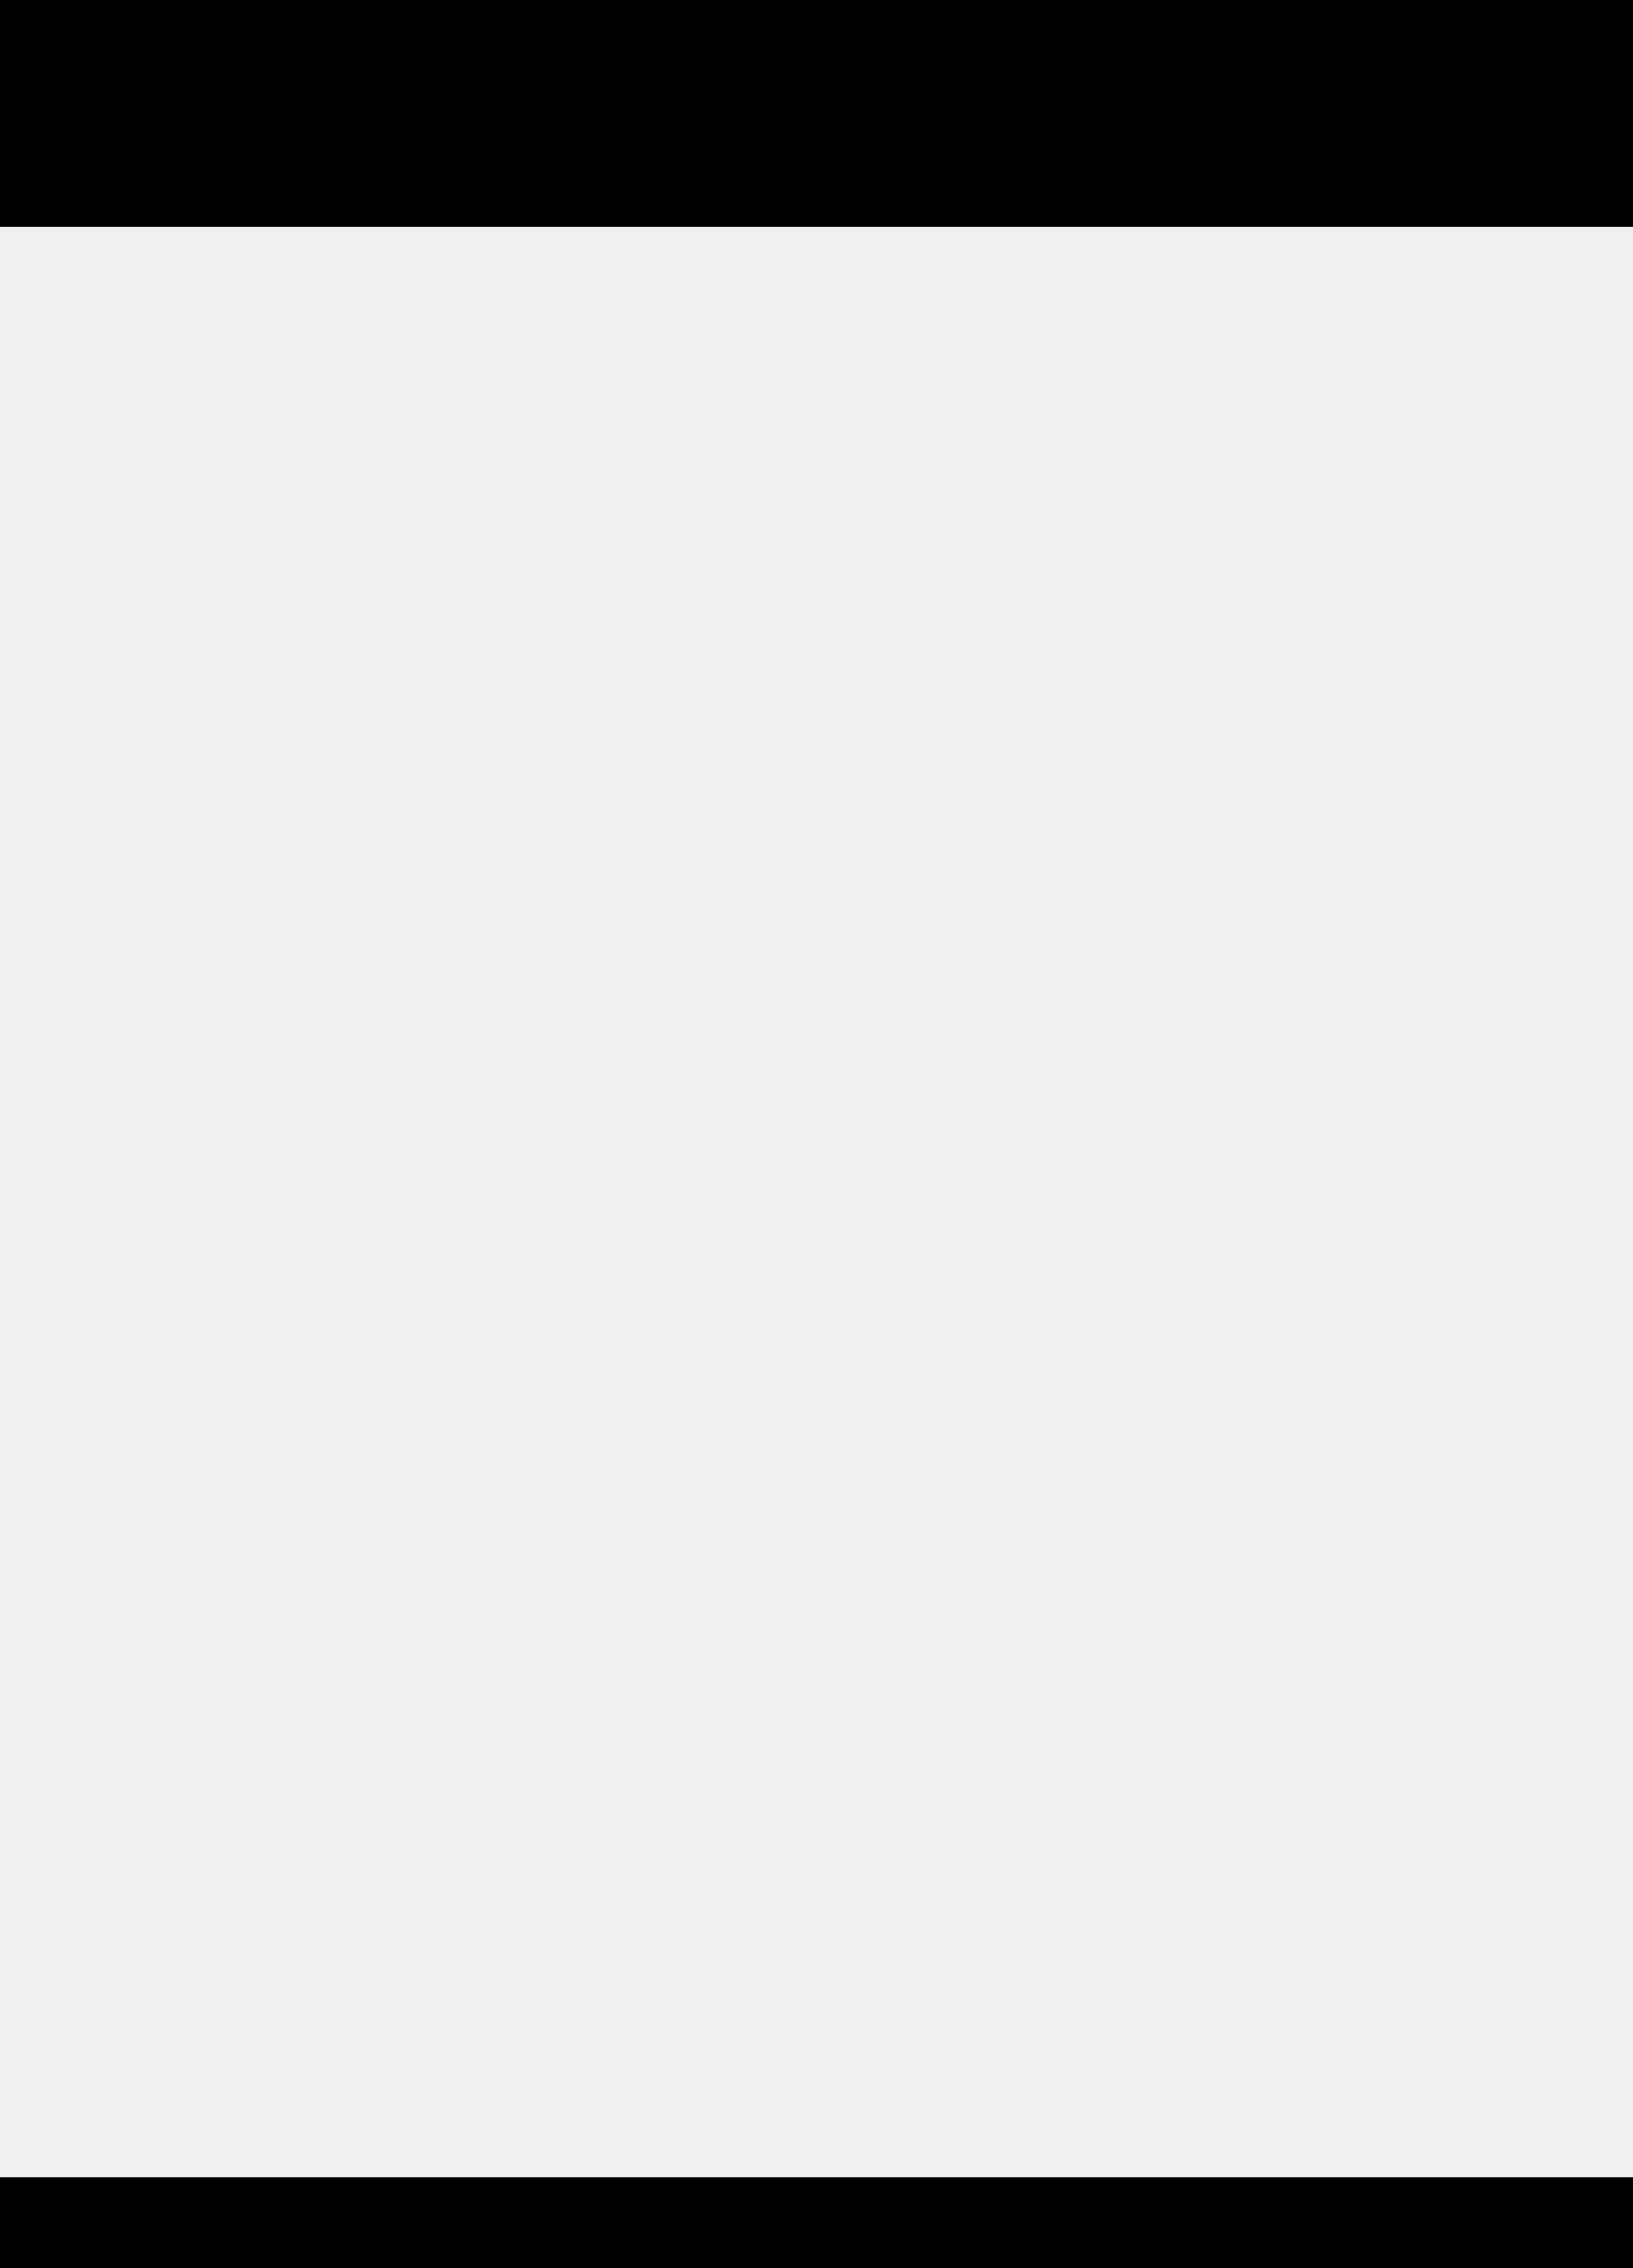
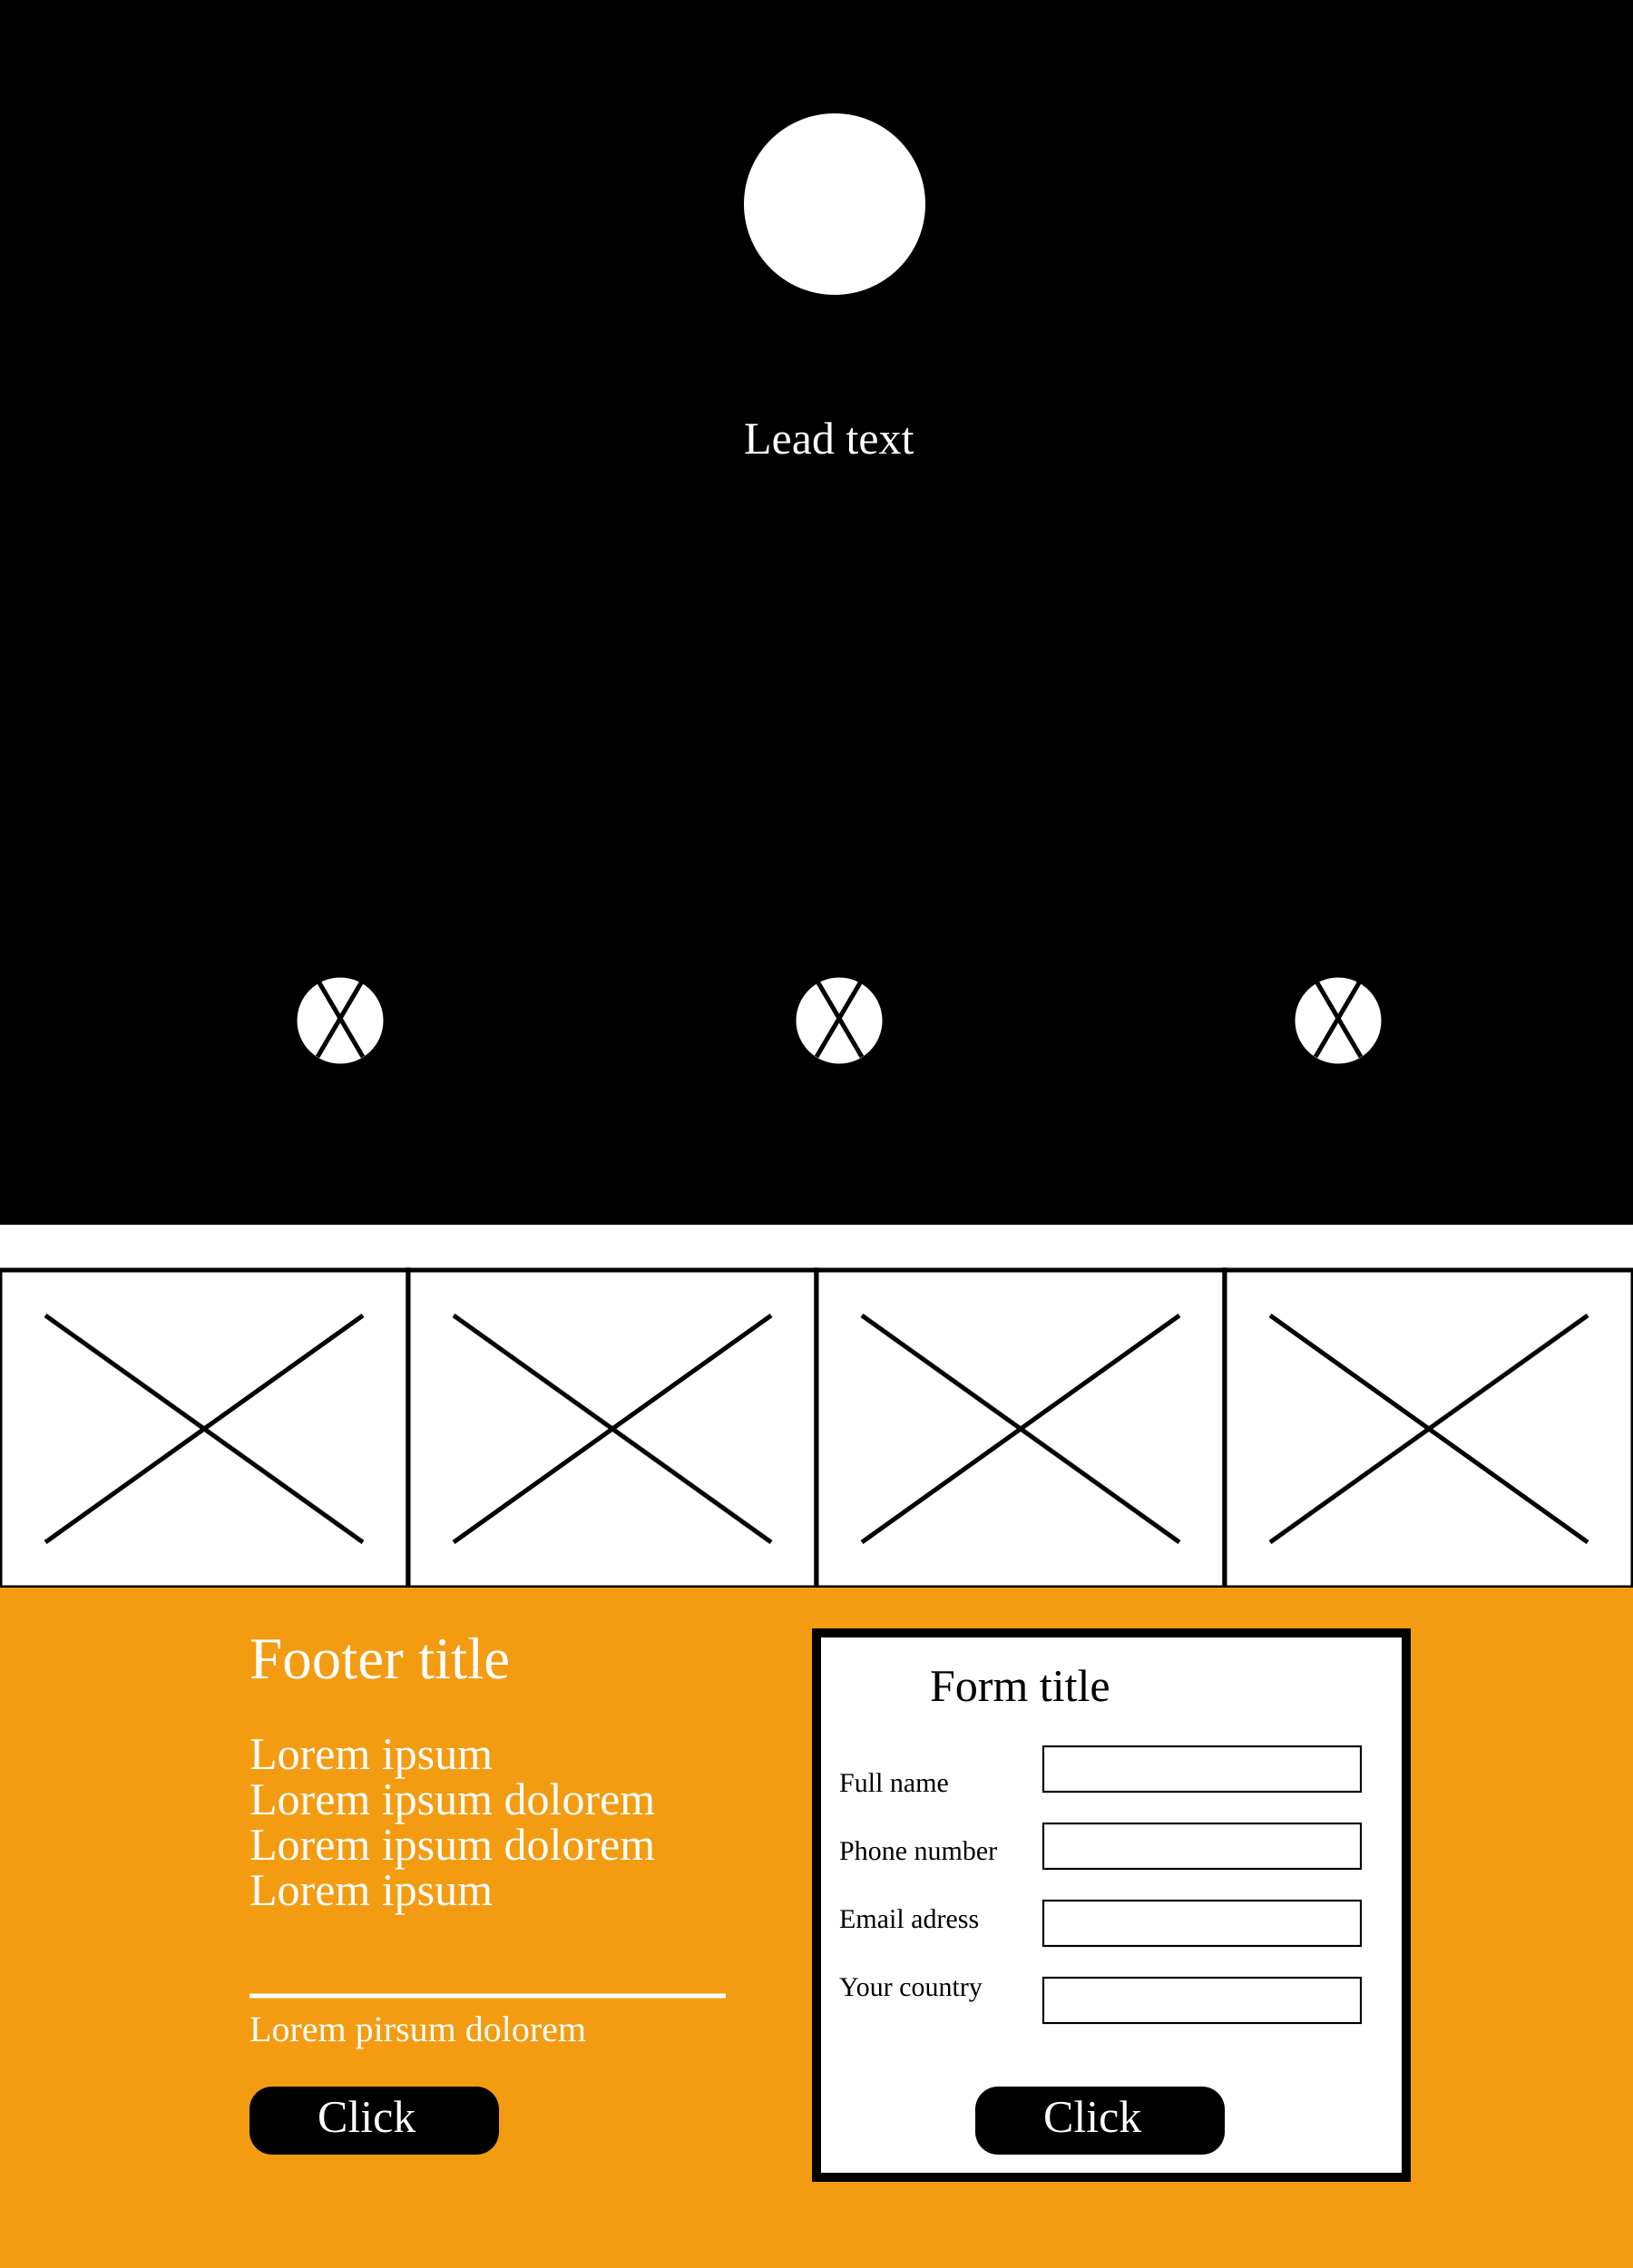
- <svg xmlns="http://www.w3.org/2000/svg" width="360" height="500" viewbox="0 0 360 500">
+ <svg xmlns="http://www.w3.org/2000/svg" height="500" viewbox="0 0 360 500" width="360">
+   <defs>
+     <linearGradient id="grad1" x1="0%" x2="100%" y1="0%" y2="0%">
+       <stop offset="4%" style="stop-color:#f39c12;stop-opacity:1" />
+       <stop offset="100%" style="stop-color:#210402;stop-opacity:1" />
+     </linearGradient>
+   </defs>
  <g>
-     <rect class="preview-fill-header" x="0" y="0" width="360" height="50" />
-     <circle class="preview-fill-background" cx="25" cy="25" r="20" />
+     <rect class="preview-fill-header_background_color" height="150" width="360" x="0" y="0" />
+     <circle cx="184" cy="45" r="20" style="fill: #fff" />
+     <image class="preview-logo-image" height="11" width="11" x="184" y="45" />
+     <text class="preview-site-title preview-fill-color_text_header" style="stroke: none; font-size: 18px;" x="144" y="85">Main title
+ 				</text>
+     <text style="stroke: none; fill: #fff; font-size: 10px" x="164" y="100">Lead text
+ 				</text>
+     <rect class="preview-fill-action_button_background" height="15" rx="5" width="55" x="158" y="120" />
+     <text class="preview-fill-color_text_header" style="stroke: none; font-size: 10px" x="173" y="131">Click
+ 					</text>
  </g>
  <g>
- 	</g>
-   <g>
-     <rect class="preview-fill-footer" x="0" y="480" width="360" height="20" />
+     <rect class="preview-fill-color_background" height="130" width="360" x="0" y="150" />
+     <g>
+       <text style="stroke: none; fill: #000; font-size: 10px; display: block" x="63" y="170">
+         <tspan>Lorem ipsum dolor sit amet, consectetur adipiscing elit.
+ 							</tspan>
+         <tspan x="100" y="180">Nam iaculis odio in cursus pellentesque.
+ 							</tspan>
+         <tspan x="100" y="190">Nam iaculis odio in cursus pellentesque.
+ 							</tspan>
+       </text>
+     </g>
+     <g>
+       <circle cx="75" cy="225" r="10" style="fill: white; stroke: #000" />
+       <text cx="75" cy="225" r="10" style="fill: #fff; stroke: #000" x="45" y="250" />
+       <text class="preview-site-title" style="stroke: none; fill: #000; font-size: 10px" x="45" y="250">Lorem pirsum
+ 						</text>
+       <path d="M70 216 L80 233" style="stroke: #000;" />
+       <path d="M80 216 L70 233" style="stroke: #000;" />
+     </g>
+     <g>
+       <circle cx="185" cy="225" r="10" style="fill: white; stroke: #000" />
+       <text style="stroke: none; fill: #000; font-size: 10px" x="155" y="250">Lorem pirsum
+ 						</text>
+       <path d="M180 216 L190 233" style="stroke: #000;" />
+       <path d="M190 216 L180 233" style="stroke: #000;" />
+     </g>
+     <g>
+       <circle cx="295" cy="225" r="10" style="fill: white; stroke: #000" />
+       <text style="stroke: none; fill: #000; font-size: 10px" x="265" y="250">Lorem pirsum
+ 						</text>
+       <path d="M290 216 L300 233" style="stroke: #000;" />
+       <path d="M300 216 L290 233" style="stroke: #000;" />
+     </g>
+     <g>
+       <rect class="preview-fill-color_background" height="70" style="fill: #fff" width="360" x="0" y="270" />
+       <g>
+         <rect height="70" style="stroke: #000; fill: #fff" width="90" x="0" y="280" />
+         <path d="M10 290 L80 340" style="stroke: #000;" />
+         <path d="M80 290 L10 340" style="stroke: #000;" />
+       </g>
+       <g>
+         <rect height="70" style="stroke: #000; fill: #fff" width="90" x="90" y="280" />
+         <path d="M100 290 L170 340" style="stroke: #000;" />
+         <path d="M170 290 L100 340" style="stroke: #000;" />
+       </g>
+       <g>
+         <rect height="70" style="stroke: #000; fill: #fff" width="90" x="180" y="280" />
+         <path d="M190 290 L260 340" style="stroke: #000;" />
+         <path d="M260 290 L190 340" style="stroke: #000;" />
+       </g>
+       <g>
+         <rect height="70" style="stroke: #000; fill: #fff" width="90" x="270" y="280" />
+         <path d="M280 290 L350 340" style="stroke: #000;" />
+         <path d="M350 290 L280 340" style="stroke: #000;" />
+       </g>
+     </g>
+     <g>
+       <rect class="preview-fill-footer" height="150" style="fill: #f39c12" width="360" x="0" y="350" />
+       <text style="stroke: none; fill: #fff; font-size: 13px" x="55" y="370">Footer title
+ 														</text>
+       <text style="stroke: none; fill: #fff; font-size: 10px" x="55" y="390">
+         <tspan x="55" y="390">Lorem ipsum</tspan>
+         <tspan x="55" y="400">Lorem ipsum dolorem</tspan>
+         <tspan x="55" y="410">Lorem ipsum dolorem</tspan>
+         <tspan x="55" y="420">Lorem ipsum</tspan>
+       </text>
+       <path d="M55 440 L160 440" style="stroke: #fff;" />
+       <text style="stroke: none; fill: #fff; font-size: 8px" x="55" y="450">Lorem pirsum dolorem
+ 														</text>
+       <g>
+         <rect height="15" rx="5" style="fill: #000;" width="55" x="55" y="460" />
+         <text style="stroke: none; fill: #fff; font-size: 10px" x="70" y="470">Click
+ 																</text>
+       </g>
+       <g>
+         <rect height="120" style="stroke: #000; fill: #fff; stroke-width: 2" width="130" x="180" y="360" />
+         <g>
+           <text style="stroke: none; fill: #000; font-size: 6px">
+             <tspan style="font-size: 10px;" x="205" y="375">Form title</tspan>
+             <tspan x="185" y="395">Full name</tspan>
+             <tspan x="185" y="410">Phone number</tspan>
+             <tspan x="185" y="425">Email adress</tspan>
+             <tspan x="185" y="440">Your country</tspan>
+           </text>
+           <rect height="10" style="stroke: #000; fill: #fff; stroke-width: 0.1%" width="70" x="230" y="385" />
+           <rect height="10" style="stroke: #000; fill: #fff; stroke-width: 0.1%" width="70" x="230" y="402" />
+           <rect height="10" style="stroke: #000; fill: #fff; stroke-width: 0.1%" width="70" x="230" y="419" />
+           <rect height="10" style="stroke: #000; fill: #fff; stroke-width: 0.1%" width="70" x="230" y="436" />
+         </g>
+         <g>
+           <rect height="15" rx="5" style="fill: #000;" width="55" x="215" y="460" />
+           <text style="stroke: none; fill: #fff; font-size: 10px" x="230" y="470">Click
+ 																			</text>
+         </g>
+       </g>
+     </g>
  </g>
</svg>
